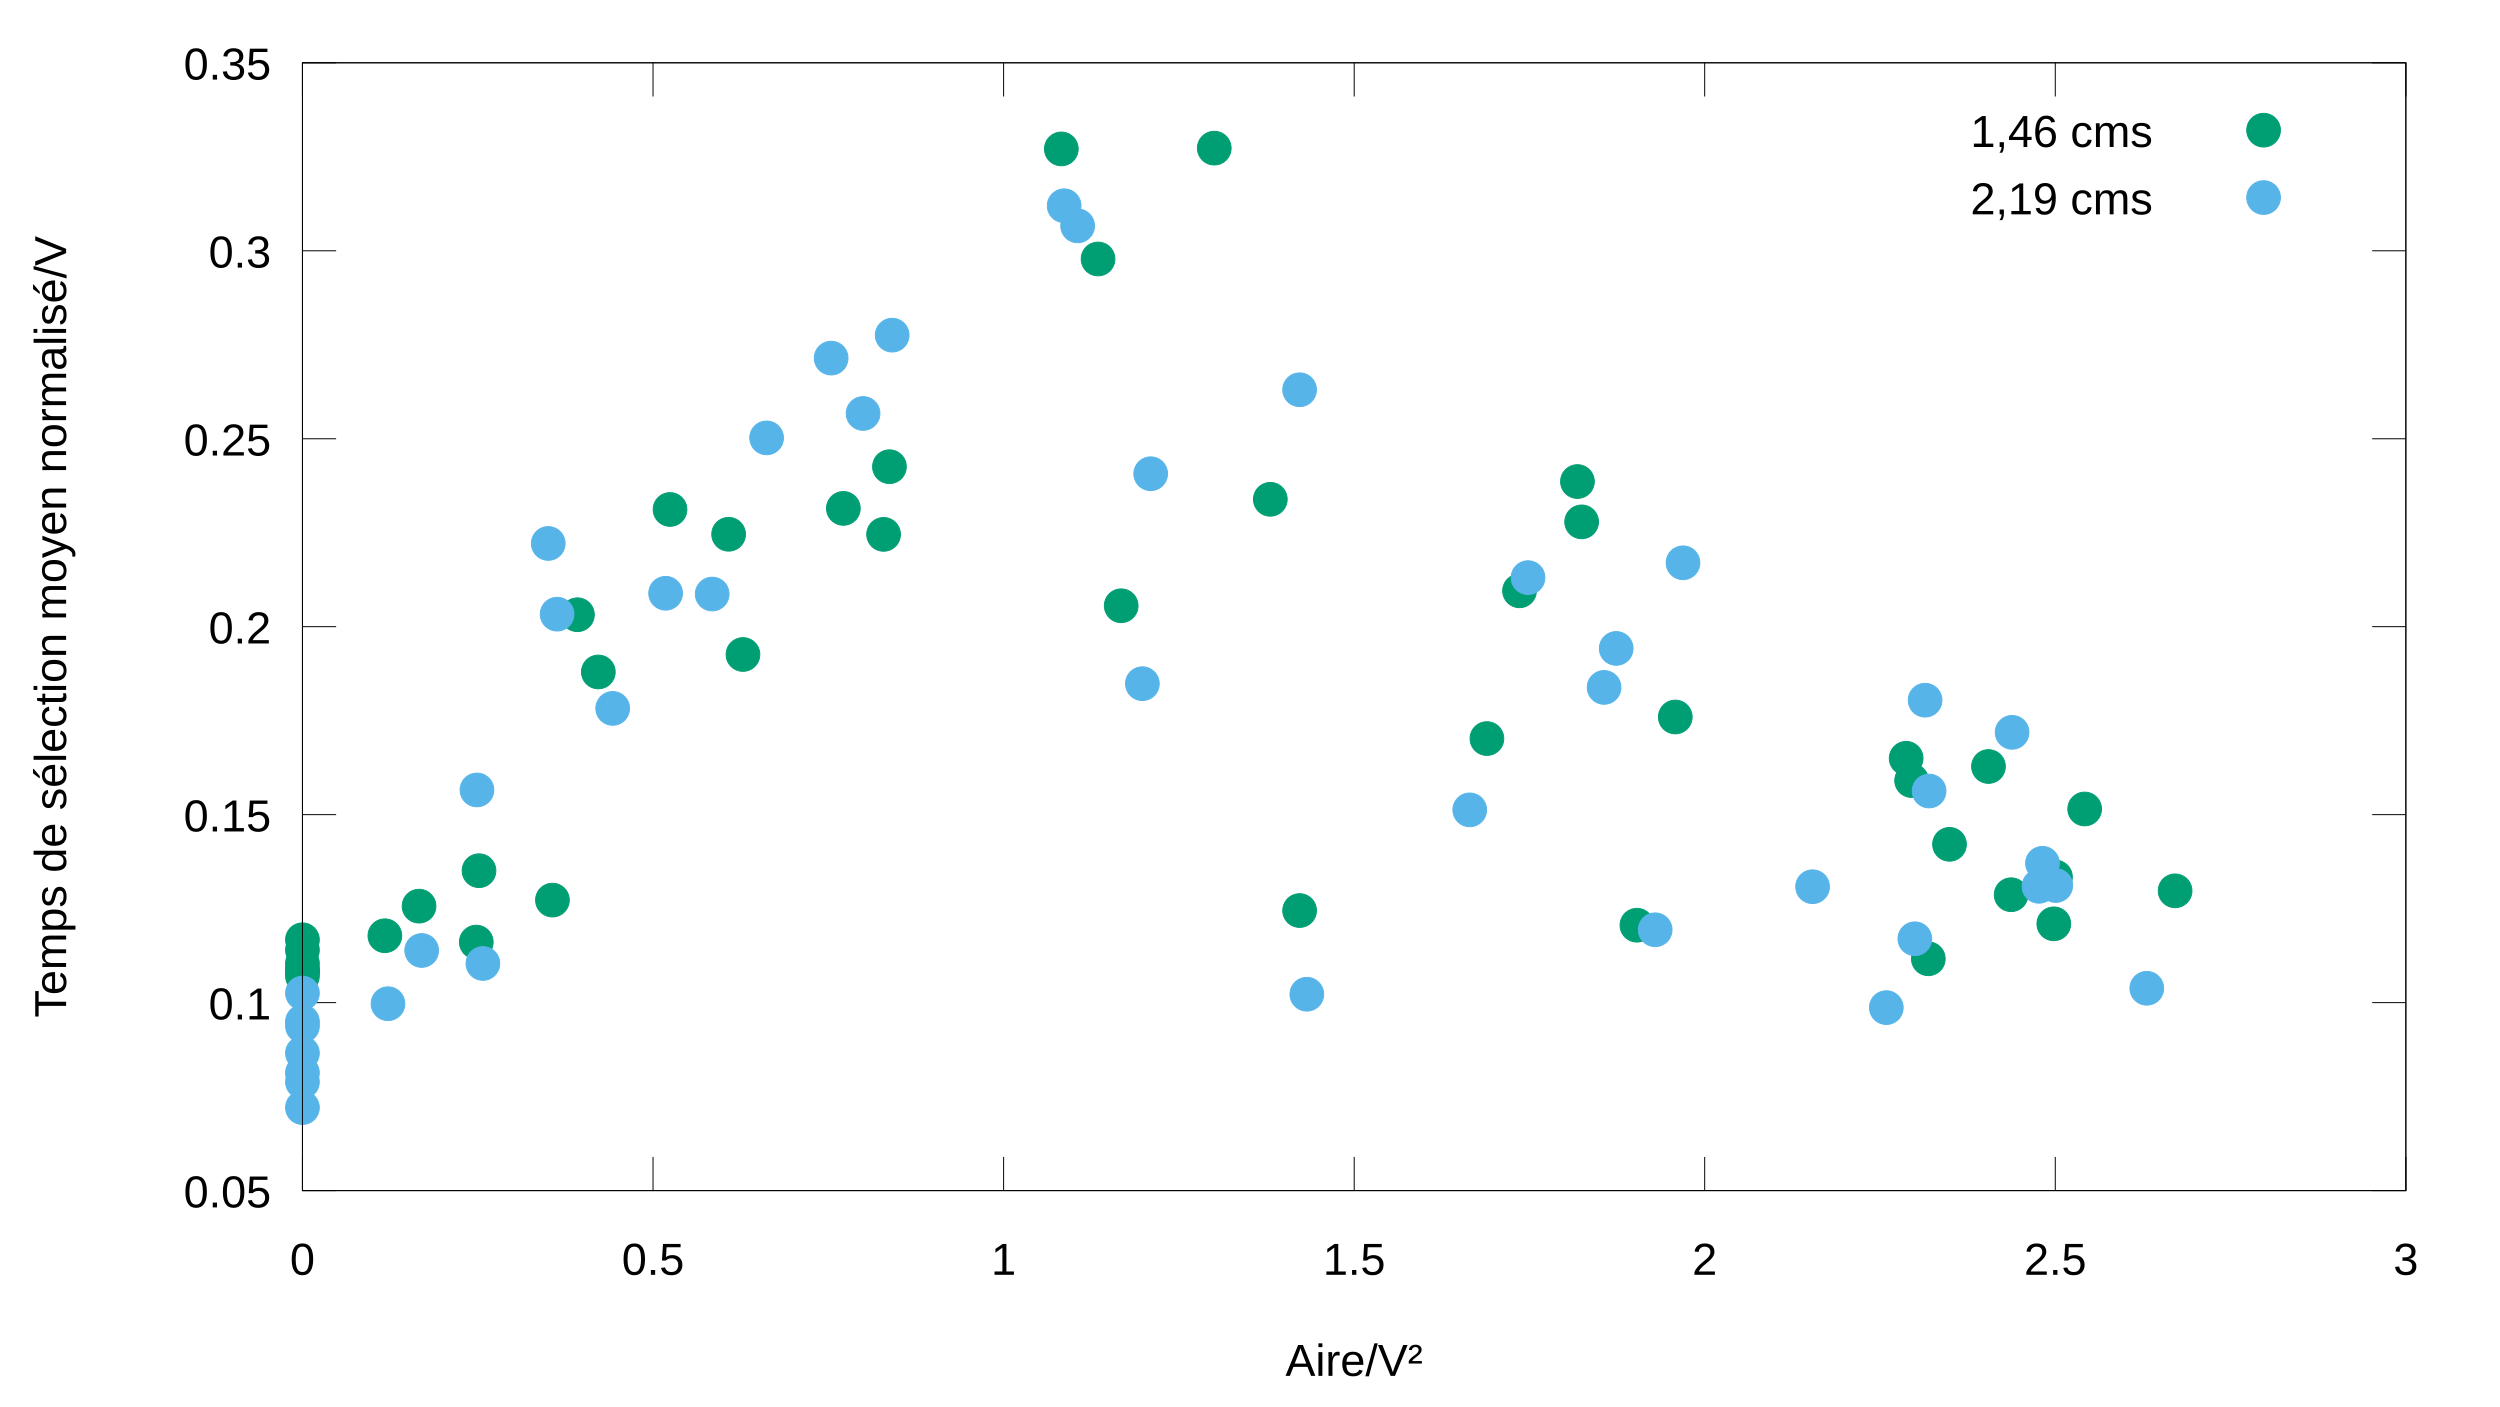
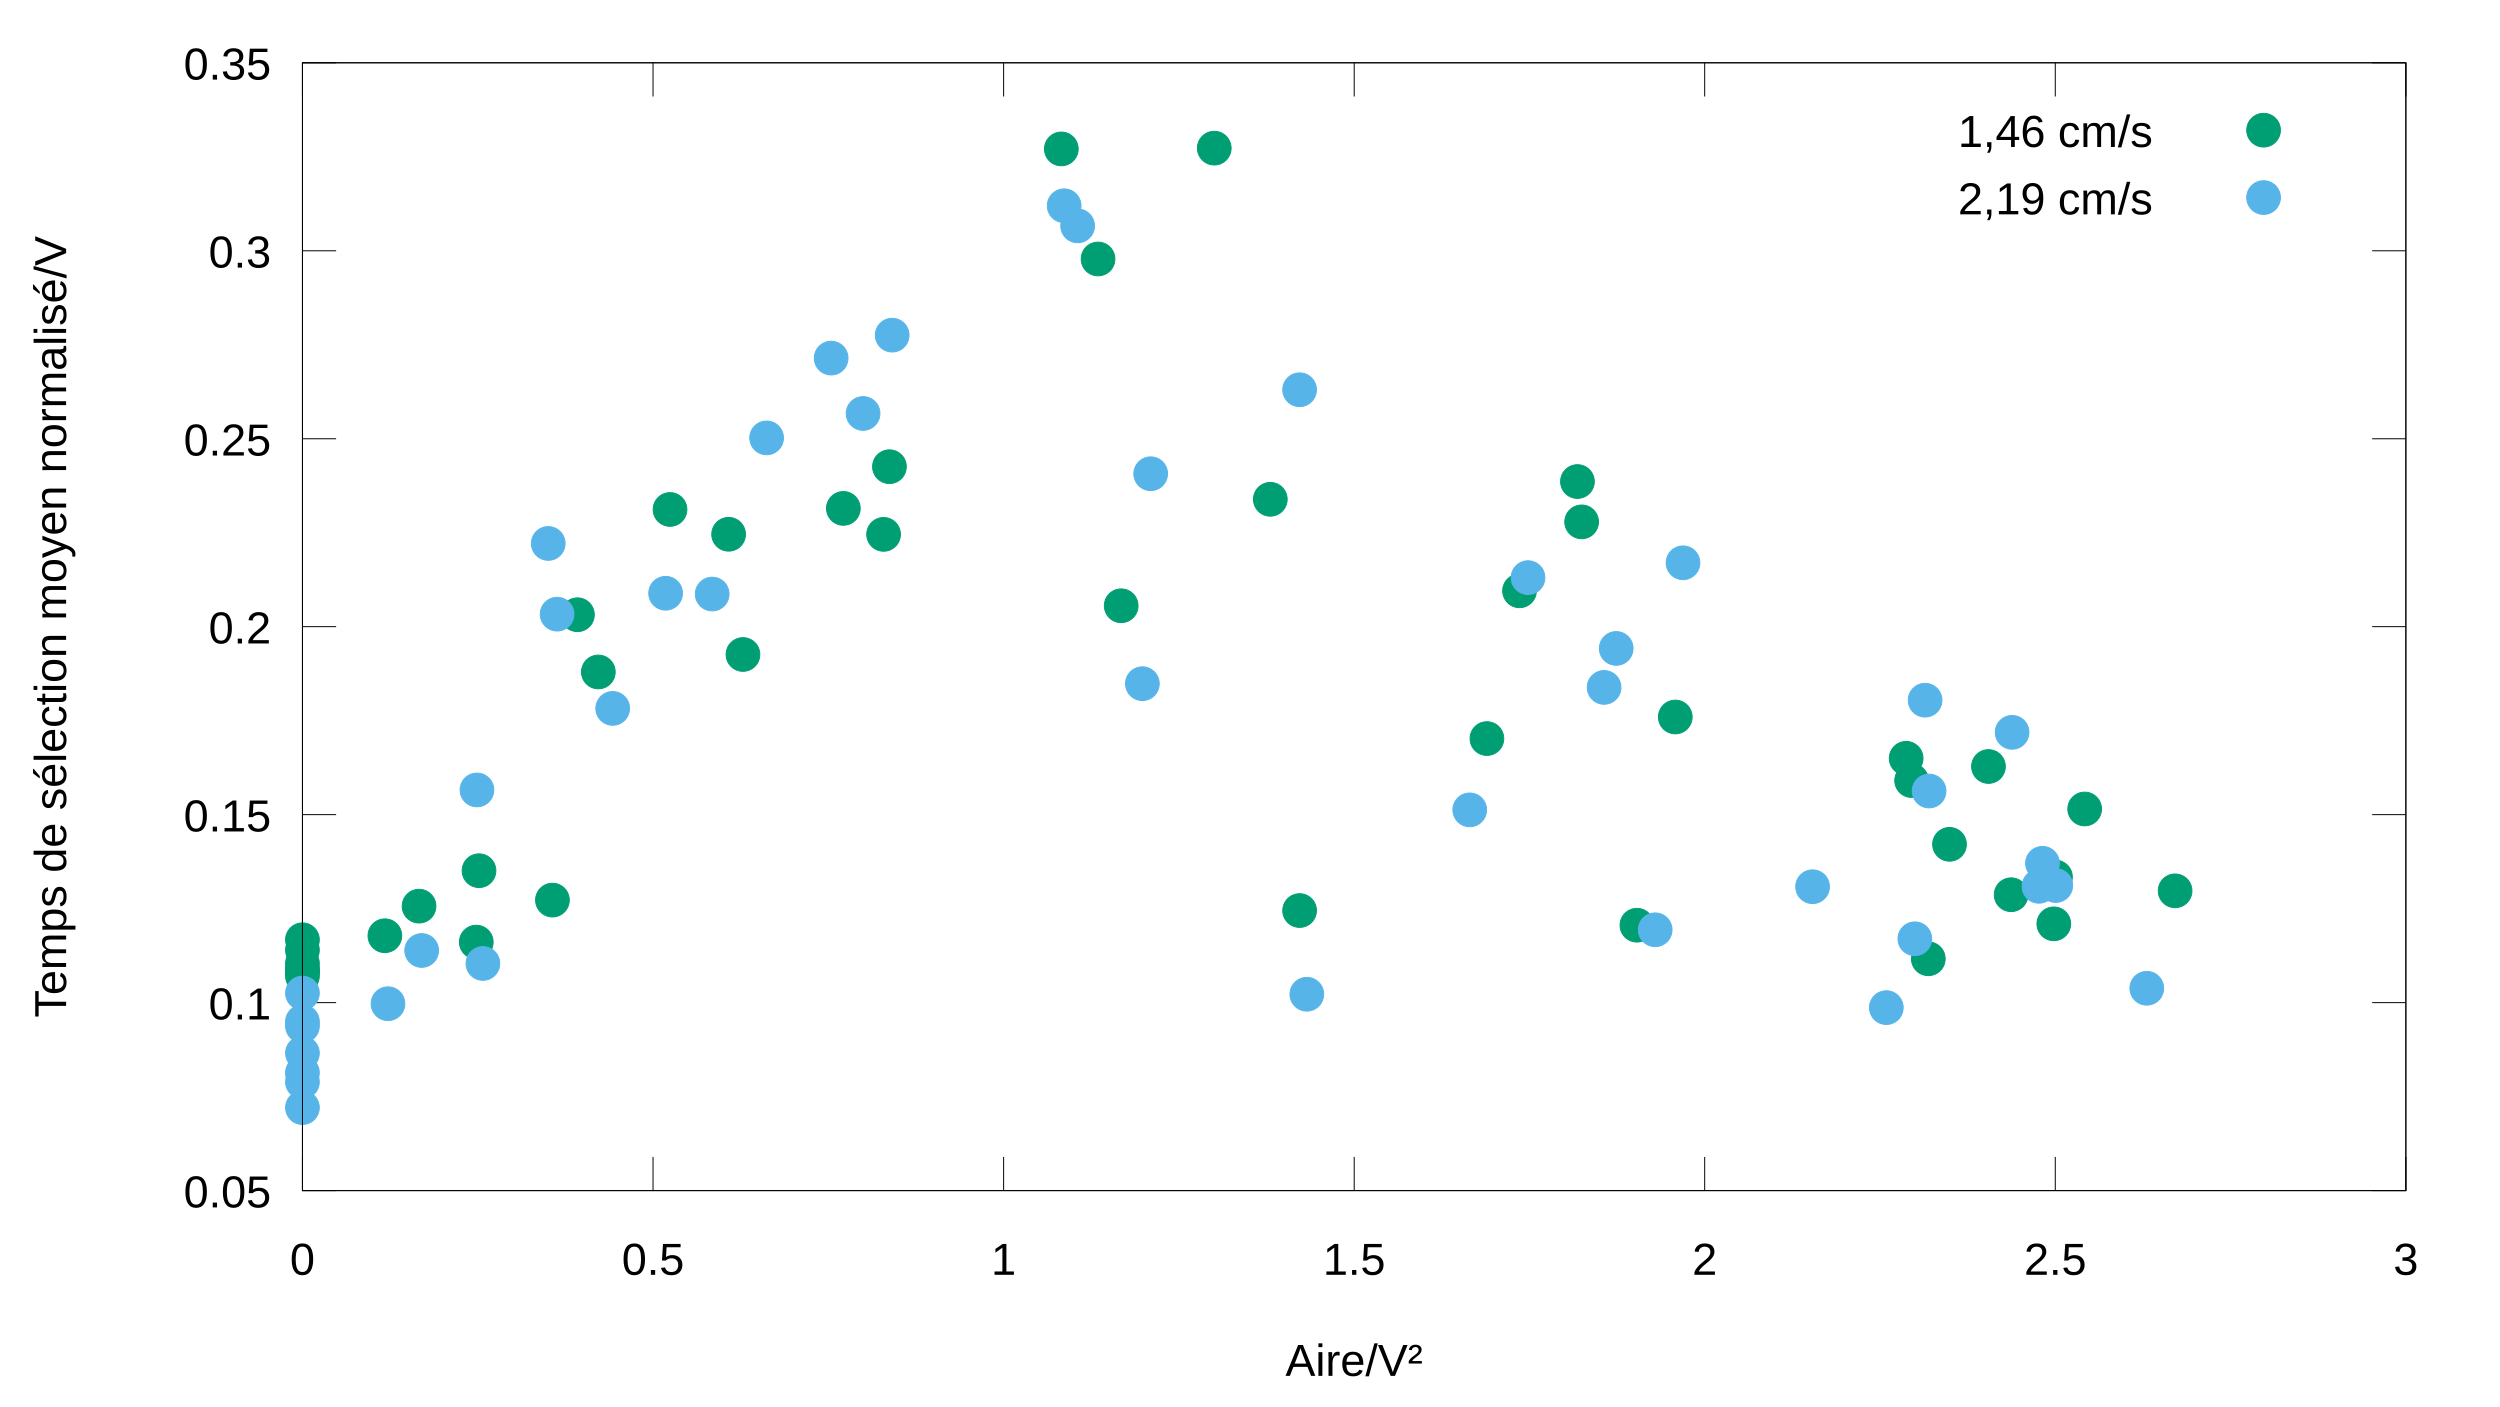
<svg xmlns="http://www.w3.org/2000/svg" xmlns:xlink="http://www.w3.org/1999/xlink" width="2560" height="1440" viewBox="0 0 2560 1440">
  <g id="gnuplot_canvas">
    <rect x="0" y="0" width="2560" height="1440" fill="none" />
    <defs>
      <circle id="gpDot" r="0.5" stroke-width="0.5" />
      <path id="gpPt0" stroke-width="0.058" stroke="currentColor" d="M-1,0 h2 M0,-1 v2" />
      <path id="gpPt1" stroke-width="0.058" stroke="currentColor" d="M-1,-1 L1,1 M1,-1 L-1,1" />
      <path id="gpPt2" stroke-width="0.058" stroke="currentColor" d="M-1,0 L1,0 M0,-1 L0,1 M-1,-1 L1,1 M-1,1 L1,-1" />
      <rect id="gpPt3" stroke-width="0.058" stroke="currentColor" x="-1" y="-1" width="2" height="2" />
      <rect id="gpPt4" stroke-width="0.058" stroke="currentColor" fill="currentColor" x="-1" y="-1" width="2" height="2" />
      <circle id="gpPt5" stroke-width="0.058" stroke="currentColor" cx="0" cy="0" r="1" />
      <use xlink:href="#gpPt5" id="gpPt6" fill="currentColor" stroke="none" />
      <path id="gpPt7" stroke-width="0.058" stroke="currentColor" d="M0,-1.33 L-1.33,0.67 L1.33,0.67 z" />
      <use xlink:href="#gpPt7" id="gpPt8" fill="currentColor" stroke="none" />
      <use xlink:href="#gpPt7" id="gpPt9" stroke="currentColor" transform="rotate(180)" />
      <use xlink:href="#gpPt9" id="gpPt10" fill="currentColor" stroke="none" />
      <use xlink:href="#gpPt3" id="gpPt11" stroke="currentColor" transform="rotate(45)" />
      <use xlink:href="#gpPt11" id="gpPt12" fill="currentColor" stroke="none" />
      <path id="gpPt13" stroke-width="0.058" stroke="currentColor" d="M0,1.330 L1.265,0.411 L0.782,-1.067 L-0.782,-1.076 L-1.265,0.411 z" />
      <use xlink:href="#gpPt13" id="gpPt14" fill="currentColor" stroke="none" />
      <filter id="textbox" filterUnits="objectBoundingBox" x="0" y="0" height="1" width="1">
        <feFlood flood-color="white" flood-opacity="1" result="bgnd" />
        <feComposite in="SourceGraphic" in2="bgnd" operator="atop" />
      </filter>
      <filter id="greybox" filterUnits="objectBoundingBox" x="0" y="0" height="1" width="1">
        <feFlood flood-color="lightgrey" flood-opacity="1" result="grey" />
        <feComposite in="SourceGraphic" in2="grey" operator="atop" />
      </filter>
    </defs>
-     <g fill="none" color="white" stroke="currentColor" stroke-width="1.00" stroke-linecap="butt" stroke-linejoin="miter">
+     <g fill="none" color="white" stroke="black" stroke-width="1.00" stroke-linecap="butt" stroke-linejoin="miter">
</g>
    <g fill="none" color="black" stroke="currentColor" stroke-width="1.00" stroke-linecap="butt" stroke-linejoin="miter">
      <path stroke="black" d="M309.7,1219.2 L344.2,1219.2 M2463.6,1219.2 L2429.1,1219.2  " />
      <g transform="translate(277.6,1236.4)" stroke="none" fill="black" font-family="Arial" font-size="46.00" text-anchor="end">
        <text>
          <tspan font-family="Arial"> 0.05</tspan>
        </text>
      </g>
    </g>
    <g fill="none" color="black" stroke="currentColor" stroke-width="1.00" stroke-linecap="butt" stroke-linejoin="miter">
      <path stroke="black" d="M309.7,1026.7 L344.2,1026.7 M2463.6,1026.7 L2429.1,1026.7  " />
      <g transform="translate(277.6,1043.9)" stroke="none" fill="black" font-family="Arial" font-size="46.00" text-anchor="end">
        <text>
          <tspan font-family="Arial"> 0.1</tspan>
        </text>
      </g>
    </g>
    <g fill="none" color="black" stroke="currentColor" stroke-width="1.00" stroke-linecap="butt" stroke-linejoin="miter">
      <path stroke="black" d="M309.7,834.2 L344.2,834.2 M2463.6,834.2 L2429.1,834.2  " />
      <g transform="translate(277.6,851.4)" stroke="none" fill="black" font-family="Arial" font-size="46.00" text-anchor="end">
        <text>
          <tspan font-family="Arial"> 0.15</tspan>
        </text>
      </g>
    </g>
    <g fill="none" color="black" stroke="currentColor" stroke-width="1.00" stroke-linecap="butt" stroke-linejoin="miter">
      <path stroke="black" d="M309.7,641.7 L344.2,641.7 M2463.6,641.7 L2429.1,641.7  " />
      <g transform="translate(277.6,658.9)" stroke="none" fill="black" font-family="Arial" font-size="46.00" text-anchor="end">
        <text>
          <tspan font-family="Arial"> 0.2</tspan>
        </text>
      </g>
    </g>
    <g fill="none" color="black" stroke="currentColor" stroke-width="1.00" stroke-linecap="butt" stroke-linejoin="miter">
      <path stroke="black" d="M309.7,449.3 L344.2,449.3 M2463.6,449.3 L2429.1,449.3  " />
      <g transform="translate(277.6,466.5)" stroke="none" fill="black" font-family="Arial" font-size="46.00" text-anchor="end">
        <text>
          <tspan font-family="Arial"> 0.25</tspan>
        </text>
      </g>
    </g>
    <g fill="none" color="black" stroke="currentColor" stroke-width="1.00" stroke-linecap="butt" stroke-linejoin="miter">
      <path stroke="black" d="M309.7,256.8 L344.2,256.8 M2463.6,256.8 L2429.1,256.8  " />
      <g transform="translate(277.6,274.0)" stroke="none" fill="black" font-family="Arial" font-size="46.00" text-anchor="end">
        <text>
          <tspan font-family="Arial"> 0.3</tspan>
        </text>
      </g>
    </g>
    <g fill="none" color="black" stroke="currentColor" stroke-width="1.00" stroke-linecap="butt" stroke-linejoin="miter">
      <path stroke="black" d="M309.7,64.3 L344.2,64.3 M2463.6,64.3 L2429.1,64.3  " />
      <g transform="translate(277.6,81.5)" stroke="none" fill="black" font-family="Arial" font-size="46.00" text-anchor="end">
        <text>
          <tspan font-family="Arial"> 0.35</tspan>
        </text>
      </g>
    </g>
    <g fill="none" color="black" stroke="currentColor" stroke-width="1.00" stroke-linecap="butt" stroke-linejoin="miter">
      <path stroke="black" d="M309.7,1219.2 L309.7,1184.7 M309.7,64.3 L309.7,98.8  " />
      <g transform="translate(309.7,1305.4)" stroke="none" fill="black" font-family="Arial" font-size="46.00" text-anchor="middle">
        <text>
          <tspan font-family="Arial"> 0</tspan>
        </text>
      </g>
    </g>
    <g fill="none" color="black" stroke="currentColor" stroke-width="1.00" stroke-linecap="butt" stroke-linejoin="miter">
      <path stroke="black" d="M668.7,1219.2 L668.7,1184.7 M668.7,64.3 L668.7,98.8  " />
      <g transform="translate(668.7,1305.4)" stroke="none" fill="black" font-family="Arial" font-size="46.00" text-anchor="middle">
        <text>
          <tspan font-family="Arial"> 0.5</tspan>
        </text>
      </g>
    </g>
    <g fill="none" color="black" stroke="currentColor" stroke-width="1.00" stroke-linecap="butt" stroke-linejoin="miter">
      <path stroke="black" d="M1027.7,1219.2 L1027.7,1184.7 M1027.7,64.3 L1027.7,98.8  " />
      <g transform="translate(1027.7,1305.4)" stroke="none" fill="black" font-family="Arial" font-size="46.00" text-anchor="middle">
        <text>
          <tspan font-family="Arial"> 1</tspan>
        </text>
      </g>
    </g>
    <g fill="none" color="black" stroke="currentColor" stroke-width="1.00" stroke-linecap="butt" stroke-linejoin="miter">
      <path stroke="black" d="M1386.7,1219.2 L1386.7,1184.7 M1386.7,64.3 L1386.7,98.8  " />
      <g transform="translate(1386.7,1305.4)" stroke="none" fill="black" font-family="Arial" font-size="46.00" text-anchor="middle">
        <text>
          <tspan font-family="Arial"> 1.5</tspan>
        </text>
      </g>
    </g>
    <g fill="none" color="black" stroke="currentColor" stroke-width="1.00" stroke-linecap="butt" stroke-linejoin="miter">
      <path stroke="black" d="M1745.6,1219.2 L1745.6,1184.7 M1745.6,64.3 L1745.6,98.8  " />
      <g transform="translate(1745.6,1305.4)" stroke="none" fill="black" font-family="Arial" font-size="46.00" text-anchor="middle">
        <text>
          <tspan font-family="Arial"> 2</tspan>
        </text>
      </g>
    </g>
    <g fill="none" color="black" stroke="currentColor" stroke-width="1.00" stroke-linecap="butt" stroke-linejoin="miter">
      <path stroke="black" d="M2104.6,1219.2 L2104.6,1184.7 M2104.6,64.3 L2104.6,98.8  " />
      <g transform="translate(2104.6,1305.4)" stroke="none" fill="black" font-family="Arial" font-size="46.00" text-anchor="middle">
        <text>
          <tspan font-family="Arial"> 2.5</tspan>
        </text>
      </g>
    </g>
    <g fill="none" color="black" stroke="currentColor" stroke-width="1.00" stroke-linecap="butt" stroke-linejoin="miter">
      <path stroke="black" d="M2463.6,1219.2 L2463.6,1184.7 M2463.6,64.3 L2463.6,98.8  " />
      <g transform="translate(2463.6,1305.4)" stroke="none" fill="black" font-family="Arial" font-size="46.00" text-anchor="middle">
        <text>
          <tspan font-family="Arial"> 3</tspan>
        </text>
      </g>
    </g>
    <g fill="none" color="black" stroke="currentColor" stroke-width="1.00" stroke-linecap="butt" stroke-linejoin="miter">
</g>
    <g fill="none" color="black" stroke="currentColor" stroke-width="1.00" stroke-linecap="butt" stroke-linejoin="miter">
      <path stroke="black" d="M309.7,64.3 L309.7,1219.2 L2463.6,1219.2 L2463.6,64.3 L309.7,64.3 Z  " />
    </g>
    <g fill="none" color="black" stroke="currentColor" stroke-width="1.00" stroke-linecap="butt" stroke-linejoin="miter">
      <g transform="translate(67.7,641.8) rotate(270)" stroke="none" fill="black" font-family="Arial" font-size="46.00" text-anchor="middle">
        <text>
          <tspan font-family="Arial">Temps de sélection moyen normalisé/V</tspan>
        </text>
      </g>
    </g>
    <g fill="none" color="black" stroke="currentColor" stroke-width="1.00" stroke-linecap="butt" stroke-linejoin="miter">
      <g transform="translate(1386.6,1408.9)" stroke="none" fill="black" font-family="Arial" font-size="46.00" text-anchor="middle">
        <text>
          <tspan font-family="Arial">Aire/V²</tspan>
        </text>
      </g>
    </g>
    <g fill="none" color="black" stroke="currentColor" stroke-width="1.00" stroke-linecap="butt" stroke-linejoin="miter">
</g>
    <g id="gnuplot_plot_1">
      <g fill="none" color="white" stroke="currentColor" stroke-width="3.00" stroke-linecap="butt" stroke-linejoin="miter">
</g>
      <g fill="none" color="black" stroke="currentColor" stroke-width="3.00" stroke-linecap="butt" stroke-linejoin="miter">
        <g transform="translate(2204.4,150.5)" stroke="none" fill="black" font-family="Arial" font-size="46.00" text-anchor="end">
          <text>
-             <tspan font-family="Arial">1,46 cms</tspan>
+             <tspan font-family="Arial">1,46 cm/s</tspan>
          </text>
        </g>
      </g>
      <g fill="none" color="black" stroke="currentColor" stroke-width="3.00" stroke-linecap="butt" stroke-linejoin="miter">
        <use xlink:href="#gpPt6" transform="translate(309.7,992.5) scale(17.25)" color="rgb(  0, 158, 115)" />
        <use xlink:href="#gpPt6" transform="translate(309.7,972.9) scale(17.25)" color="rgb(  0, 158, 115)" />
        <use xlink:href="#gpPt6" transform="translate(309.7,995.3) scale(17.25)" color="rgb(  0, 158, 115)" />
        <use xlink:href="#gpPt6" transform="translate(309.7,986.5) scale(17.25)" color="rgb(  0, 158, 115)" />
        <use xlink:href="#gpPt6" transform="translate(309.7,962.3) scale(17.25)" color="rgb(  0, 158, 115)" />
        <use xlink:href="#gpPt6" transform="translate(309.7,993.8) scale(17.25)" color="rgb(  0, 158, 115)" />
        <use xlink:href="#gpPt6" transform="translate(309.7,999.5) scale(17.25)" color="rgb(  0, 158, 115)" />
        <use xlink:href="#gpPt6" transform="translate(1330.8,932.4) scale(17.25)" color="rgb(  0, 158, 115)" />
        <use xlink:href="#gpPt6" transform="translate(1676.2,947.4) scale(17.25)" color="rgb(  0, 158, 115)" />
        <use xlink:href="#gpPt6" transform="translate(1996.3,864.6) scale(17.25)" color="rgb(  0, 158, 115)" />
        <use xlink:href="#gpPt6" transform="translate(2134.7,828.4) scale(17.25)" color="rgb(  0, 158, 115)" />
        <use xlink:href="#gpPt6" transform="translate(2103.1,946.0) scale(17.25)" color="rgb(  0, 158, 115)" />
        <use xlink:href="#gpPt6" transform="translate(1951.9,776.5) scale(17.25)" color="rgb(  0, 158, 115)" />
        <use xlink:href="#gpPt6" transform="translate(1715.5,734.2) scale(17.25)" color="rgb(  0, 158, 115)" />
        <use xlink:href="#gpPt6" transform="translate(1974.6,981.8) scale(17.25)" color="rgb(  0, 158, 115)" />
        <use xlink:href="#gpPt6" transform="translate(2104.8,898.1) scale(17.25)" color="rgb(  0, 158, 115)" />
        <use xlink:href="#gpPt6" transform="translate(2036.2,784.9) scale(17.25)" color="rgb(  0, 158, 115)" />
        <use xlink:href="#gpPt6" transform="translate(1619.6,534.4) scale(17.25)" color="rgb(  0, 158, 115)" />
        <use xlink:href="#gpPt6" transform="translate(1300.8,511.3) scale(17.25)" color="rgb(  0, 158, 115)" />
        <use xlink:href="#gpPt6" transform="translate(1124.4,265.2) scale(17.25)" color="rgb(  0, 158, 115)" />
        <use xlink:href="#gpPt6" transform="translate(904.8,547.2) scale(17.25)" color="rgb(  0, 158, 115)" />
        <use xlink:href="#gpPt6" transform="translate(2227.3,912.2) scale(17.25)" color="rgb(  0, 158, 115)" />
        <use xlink:href="#gpPt6" transform="translate(1957.5,799.3) scale(17.25)" color="rgb(  0, 158, 115)" />
        <use xlink:href="#gpPt6" transform="translate(1556.0,605.0) scale(17.25)" color="rgb(  0, 158, 115)" />
        <use xlink:href="#gpPt6" transform="translate(1148.1,620.3) scale(17.25)" color="rgb(  0, 158, 115)" />
        <use xlink:href="#gpPt6" transform="translate(910.8,477.9) scale(17.25)" color="rgb(  0, 158, 115)" />
        <use xlink:href="#gpPt6" transform="translate(746.1,547.1) scale(17.25)" color="rgb(  0, 158, 115)" />
        <use xlink:href="#gpPt6" transform="translate(612.7,688.1) scale(17.25)" color="rgb(  0, 158, 115)" />
        <use xlink:href="#gpPt6" transform="translate(2059.4,916.2) scale(17.25)" color="rgb(  0, 158, 115)" />
        <use xlink:href="#gpPt6" transform="translate(1615.3,493.1) scale(17.25)" color="rgb(  0, 158, 115)" />
        <use xlink:href="#gpPt6" transform="translate(1243.4,151.7) scale(17.25)" color="rgb(  0, 158, 115)" />
        <use xlink:href="#gpPt6" transform="translate(863.6,520.6) scale(17.25)" color="rgb(  0, 158, 115)" />
        <use xlink:href="#gpPt6" transform="translate(686.1,521.7) scale(17.25)" color="rgb(  0, 158, 115)" />
        <use xlink:href="#gpPt6" transform="translate(565.7,921.7) scale(17.25)" color="rgb(  0, 158, 115)" />
        <use xlink:href="#gpPt6" transform="translate(490.5,891.6) scale(17.25)" color="rgb(  0, 158, 115)" />
        <use xlink:href="#gpPt6" transform="translate(1522.6,756.3) scale(17.25)" color="rgb(  0, 158, 115)" />
        <use xlink:href="#gpPt6" transform="translate(1086.8,152.5) scale(17.25)" color="rgb(  0, 158, 115)" />
        <use xlink:href="#gpPt6" transform="translate(760.8,670.2) scale(17.25)" color="rgb(  0, 158, 115)" />
        <use xlink:href="#gpPt6" transform="translate(591.3,629.5) scale(17.25)" color="rgb(  0, 158, 115)" />
        <use xlink:href="#gpPt6" transform="translate(487.7,964.7) scale(17.25)" color="rgb(  0, 158, 115)" />
        <use xlink:href="#gpPt6" transform="translate(429.1,927.9) scale(17.25)" color="rgb(  0, 158, 115)" />
        <use xlink:href="#gpPt6" transform="translate(394.1,958.2) scale(17.25)" color="rgb(  0, 158, 115)" />
        <use xlink:href="#gpPt6" transform="translate(2317.9,133.3) scale(17.25)" color="rgb(  0, 158, 115)" />
      </g>
    </g>
    <g id="gnuplot_plot_2">
      <g fill="none" color="black" stroke="currentColor" stroke-width="3.00" stroke-linecap="butt" stroke-linejoin="miter">
        <g transform="translate(2204.4,219.5)" stroke="none" fill="black" font-family="Arial" font-size="46.00" text-anchor="end">
          <text>
-             <tspan font-family="Arial">2,19 cms</tspan>
+             <tspan font-family="Arial">2,19 cm/s</tspan>
          </text>
        </g>
      </g>
      <g fill="none" color="black" stroke="currentColor" stroke-width="3.00" stroke-linecap="butt" stroke-linejoin="miter">
        <use xlink:href="#gpPt6" transform="translate(309.7,1050.6) scale(17.25)" color="rgb( 86, 180, 233)" />
        <use xlink:href="#gpPt6" transform="translate(309.7,1107.9) scale(17.25)" color="rgb( 86, 180, 233)" />
        <use xlink:href="#gpPt6" transform="translate(309.7,1046.2) scale(17.25)" color="rgb( 86, 180, 233)" />
        <use xlink:href="#gpPt6" transform="translate(309.7,1098.5) scale(17.25)" color="rgb( 86, 180, 233)" />
        <use xlink:href="#gpPt6" transform="translate(309.7,1078.4) scale(17.25)" color="rgb( 86, 180, 233)" />
        <use xlink:href="#gpPt6" transform="translate(309.7,1016.9) scale(17.25)" color="rgb( 86, 180, 233)" />
        <use xlink:href="#gpPt6" transform="translate(309.7,1134.2) scale(17.25)" color="rgb( 86, 180, 233)" />
        <use xlink:href="#gpPt6" transform="translate(1338.2,1018.1) scale(17.25)" color="rgb( 86, 180, 233)" />
        <use xlink:href="#gpPt6" transform="translate(1694.9,952.1) scale(17.25)" color="rgb( 86, 180, 233)" />
        <use xlink:href="#gpPt6" transform="translate(1960.8,961.3) scale(17.25)" color="rgb( 86, 180, 233)" />
        <use xlink:href="#gpPt6" transform="translate(2091.5,884.0) scale(17.25)" color="rgb( 86, 180, 233)" />
        <use xlink:href="#gpPt6" transform="translate(2060.4,749.9) scale(17.25)" color="rgb( 86, 180, 233)" />
        <use xlink:href="#gpPt6" transform="translate(1856.1,908.0) scale(17.25)" color="rgb( 86, 180, 233)" />
        <use xlink:href="#gpPt6" transform="translate(1723.4,576.3) scale(17.25)" color="rgb( 86, 180, 233)" />
        <use xlink:href="#gpPt6" transform="translate(1931.6,1031.8) scale(17.25)" color="rgb( 86, 180, 233)" />
        <use xlink:href="#gpPt6" transform="translate(2105.1,906.8) scale(17.25)" color="rgb( 86, 180, 233)" />
        <use xlink:href="#gpPt6" transform="translate(1975.4,810.0) scale(17.25)" color="rgb( 86, 180, 233)" />
        <use xlink:href="#gpPt6" transform="translate(1642.6,703.9) scale(17.25)" color="rgb( 86, 180, 233)" />
        <use xlink:href="#gpPt6" transform="translate(1330.8,399.1) scale(17.25)" color="rgb( 86, 180, 233)" />
        <use xlink:href="#gpPt6" transform="translate(1089.7,210.7) scale(17.25)" color="rgb( 86, 180, 233)" />
        <use xlink:href="#gpPt6" transform="translate(913.6,343.2) scale(17.25)" color="rgb( 86, 180, 233)" />
        <use xlink:href="#gpPt6" transform="translate(2198.3,1012.0) scale(17.25)" color="rgb( 86, 180, 233)" />
        <use xlink:href="#gpPt6" transform="translate(1971.3,717.0) scale(17.25)" color="rgb( 86, 180, 233)" />
        <use xlink:href="#gpPt6" transform="translate(1564.7,591.5) scale(17.25)" color="rgb( 86, 180, 233)" />
        <use xlink:href="#gpPt6" transform="translate(1178.3,485.1) scale(17.25)" color="rgb( 86, 180, 233)" />
        <use xlink:href="#gpPt6" transform="translate(883.8,423.4) scale(17.25)" color="rgb( 86, 180, 233)" />
        <use xlink:href="#gpPt6" transform="translate(729.3,608.3) scale(17.25)" color="rgb( 86, 180, 233)" />
        <use xlink:href="#gpPt6" transform="translate(627.4,725.4) scale(17.25)" color="rgb( 86, 180, 233)" />
        <use xlink:href="#gpPt6" transform="translate(2087.9,907.6) scale(17.25)" color="rgb( 86, 180, 233)" />
        <use xlink:href="#gpPt6" transform="translate(1655.0,664.0) scale(17.25)" color="rgb( 86, 180, 233)" />
        <use xlink:href="#gpPt6" transform="translate(1169.8,700.1) scale(17.25)" color="rgb( 86, 180, 233)" />
        <use xlink:href="#gpPt6" transform="translate(851.1,366.7) scale(17.25)" color="rgb( 86, 180, 233)" />
        <use xlink:href="#gpPt6" transform="translate(681.6,607.5) scale(17.25)" color="rgb( 86, 180, 233)" />
        <use xlink:href="#gpPt6" transform="translate(561.4,556.5) scale(17.25)" color="rgb( 86, 180, 233)" />
        <use xlink:href="#gpPt6" transform="translate(494.5,986.6) scale(17.25)" color="rgb( 86, 180, 233)" />
        <use xlink:href="#gpPt6" transform="translate(1505.0,829.3) scale(17.25)" color="rgb( 86, 180, 233)" />
        <use xlink:href="#gpPt6" transform="translate(1103.5,231.3) scale(17.25)" color="rgb( 86, 180, 233)" />
        <use xlink:href="#gpPt6" transform="translate(785.0,448.4) scale(17.25)" color="rgb( 86, 180, 233)" />
        <use xlink:href="#gpPt6" transform="translate(570.5,628.9) scale(17.25)" color="rgb( 86, 180, 233)" />
        <use xlink:href="#gpPt6" transform="translate(488.4,808.9) scale(17.25)" color="rgb( 86, 180, 233)" />
        <use xlink:href="#gpPt6" transform="translate(431.8,973.3) scale(17.25)" color="rgb( 86, 180, 233)" />
        <use xlink:href="#gpPt6" transform="translate(397.3,1027.8) scale(17.25)" color="rgb( 86, 180, 233)" />
        <use xlink:href="#gpPt6" transform="translate(2317.9,202.3) scale(17.25)" color="rgb( 86, 180, 233)" />
      </g>
    </g>
    <g fill="none" color="white" stroke="rgb( 86, 180, 233)" stroke-width="2.00" stroke-linecap="butt" stroke-linejoin="miter">
</g>
    <g fill="none" color="black" stroke="currentColor" stroke-width="2.00" stroke-linecap="butt" stroke-linejoin="miter">
</g>
    <g fill="none" color="black" stroke="black" stroke-width="1.00" stroke-linecap="butt" stroke-linejoin="miter">
</g>
    <g fill="none" color="black" stroke="currentColor" stroke-width="1.00" stroke-linecap="butt" stroke-linejoin="miter">
      <path stroke="black" d="M309.7,64.3 L309.7,1219.2 L2463.6,1219.2 L2463.6,64.3 L309.7,64.3 Z  " />
    </g>
    <g fill="none" color="black" stroke="currentColor" stroke-width="1.00" stroke-linecap="butt" stroke-linejoin="miter">
</g>
  </g>
</svg>
